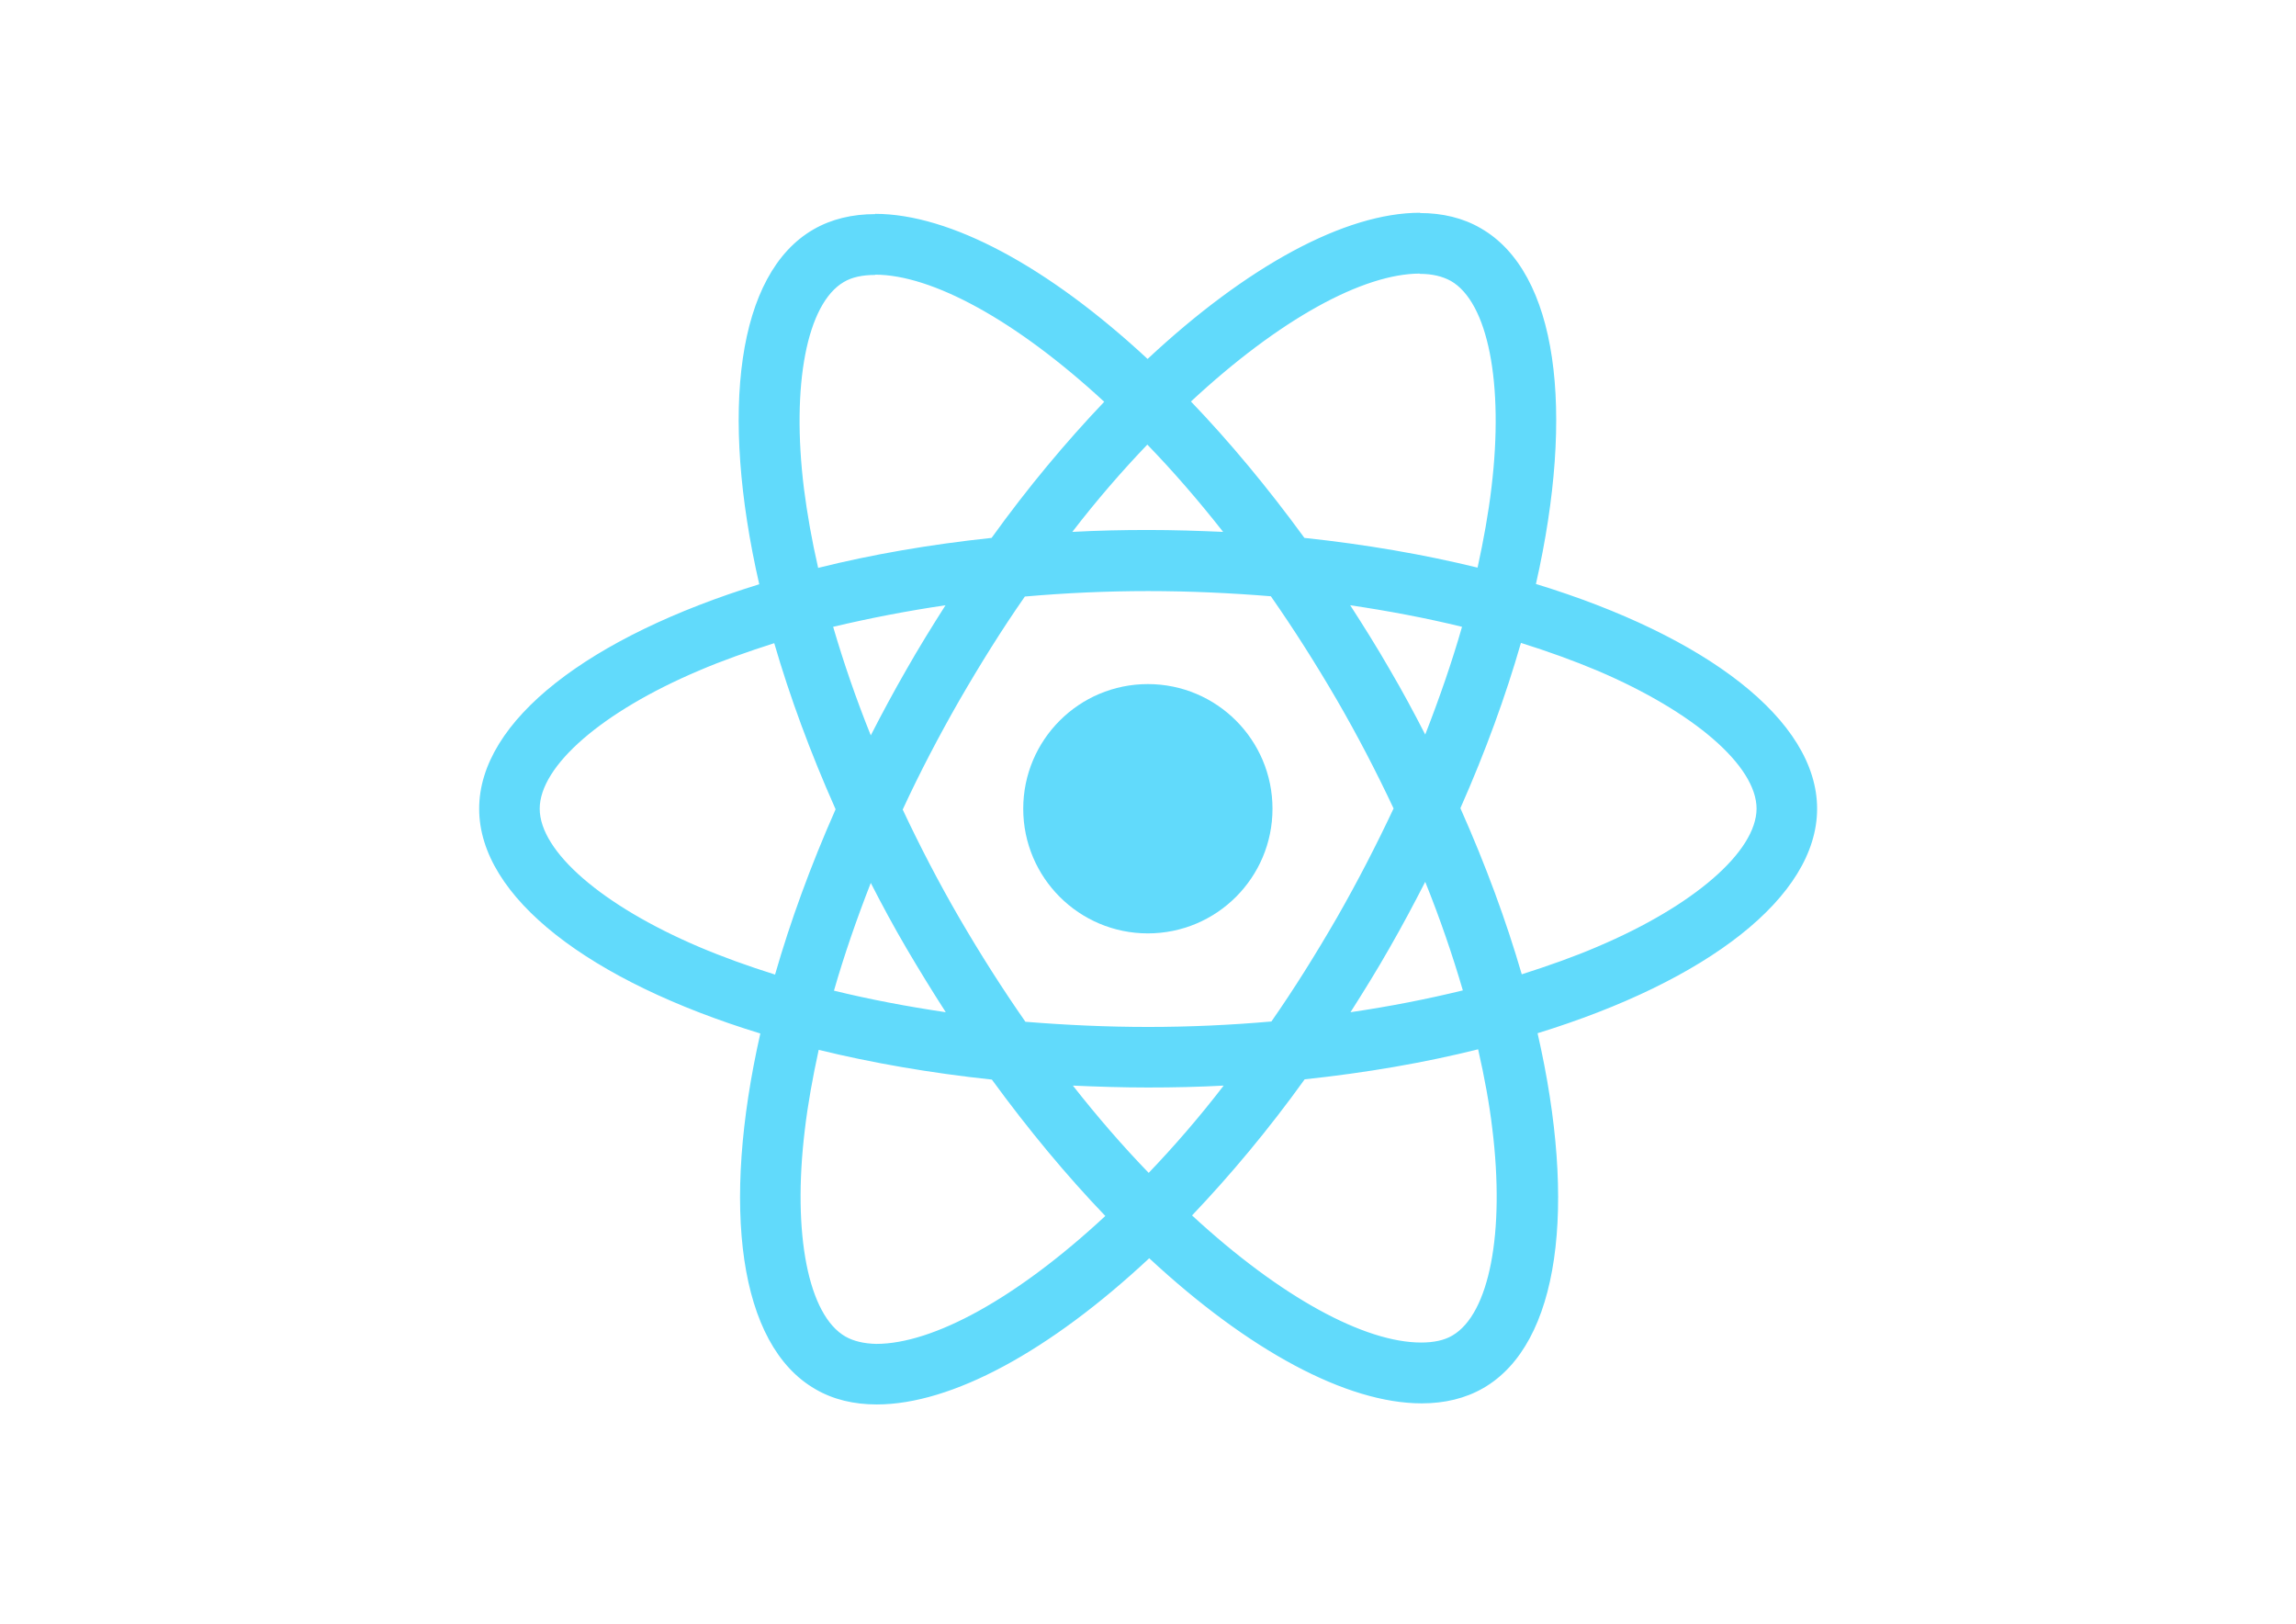
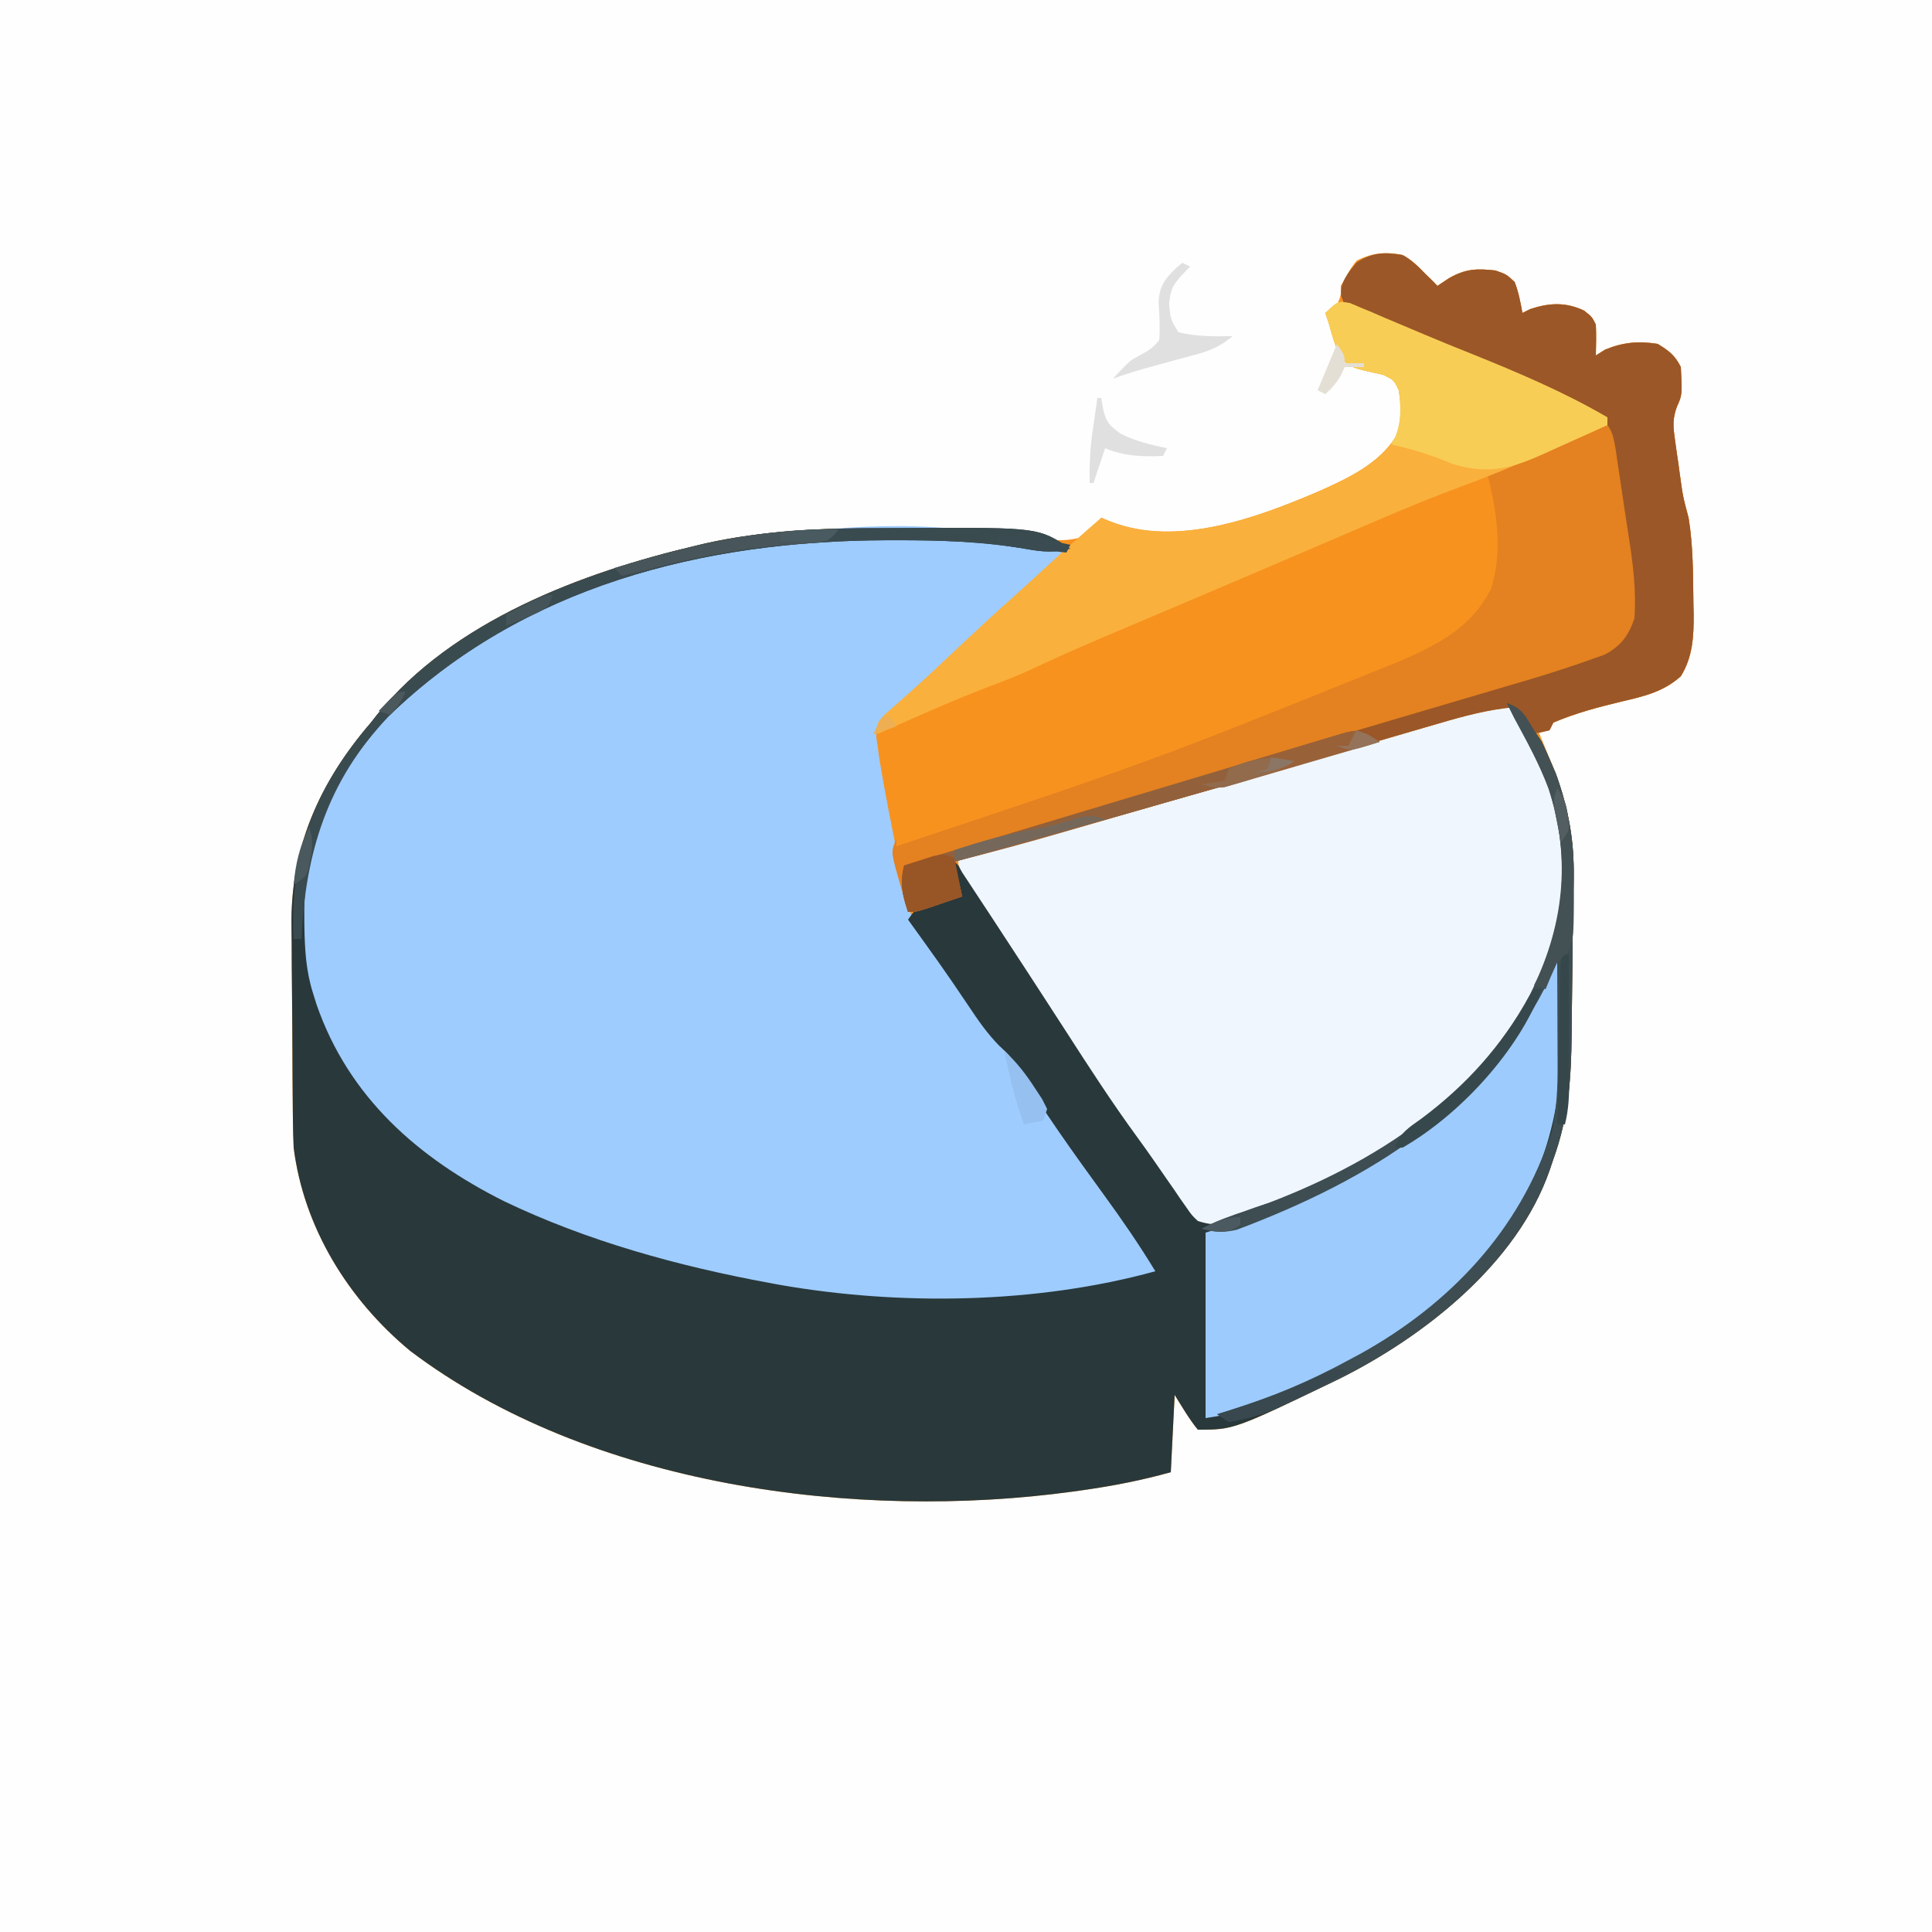
- <svg xmlns="http://www.w3.org/2000/svg" viewBox="0 0 841.9 595.3">
-   <g fill="#61DAFB">
-     <path d="M666.3 296.5c0-32.5-40.7-63.3-103.1-82.4 14.4-63.6 8-114.2-20.2-130.4-6.5-3.8-14.1-5.6-22.4-5.6v22.3c4.6 0 8.3.9 11.4 2.6 13.6 7.8 19.5 37.5 14.9 75.7-1.1 9.4-2.9 19.3-5.1 29.4-19.6-4.8-41-8.5-63.5-10.9-13.5-18.5-27.5-35.3-41.6-50 32.6-30.3 63.2-46.9 84-46.9V78c-27.5 0-63.5 19.6-99.9 53.6-36.4-33.8-72.4-53.2-99.9-53.2v22.3c20.7 0 51.4 16.5 84 46.6-14 14.7-28 31.4-41.3 49.9-22.6 2.4-44 6.1-63.6 11-2.3-10-4-19.7-5.2-29-4.7-38.2 1.1-67.9 14.6-75.8 3-1.8 6.9-2.6 11.5-2.6V78.5c-8.4 0-16 1.8-22.6 5.6-28.1 16.2-34.4 66.7-19.9 130.1-62.2 19.2-102.7 49.9-102.7 82.3 0 32.5 40.7 63.3 103.1 82.4-14.4 63.6-8 114.2 20.2 130.4 6.5 3.8 14.1 5.6 22.5 5.6 27.5 0 63.5-19.6 99.9-53.6 36.4 33.8 72.4 53.2 99.9 53.2 8.4 0 16-1.8 22.6-5.6 28.1-16.2 34.4-66.7 19.9-130.1 62-19.1 102.5-49.9 102.5-82.3zm-130.2-66.7c-3.7 12.9-8.3 26.2-13.5 39.5-4.1-8-8.4-16-13.1-24-4.6-8-9.5-15.8-14.4-23.4 14.2 2.1 27.9 4.7 41 7.9zm-45.8 106.5c-7.8 13.5-15.8 26.3-24.1 38.2-14.9 1.3-30 2-45.2 2-15.1 0-30.2-.7-45-1.9-8.3-11.9-16.4-24.6-24.2-38-7.6-13.1-14.5-26.4-20.8-39.8 6.2-13.4 13.2-26.8 20.7-39.9 7.8-13.5 15.8-26.3 24.1-38.2 14.9-1.3 30-2 45.2-2 15.1 0 30.2.7 45 1.9 8.3 11.9 16.4 24.6 24.2 38 7.6 13.1 14.5 26.4 20.8 39.8-6.3 13.4-13.2 26.8-20.7 39.9zm32.3-13c5.4 13.4 10 26.8 13.8 39.8-13.1 3.2-26.9 5.9-41.2 8 4.9-7.7 9.8-15.6 14.4-23.7 4.6-8 8.9-16.1 13-24.1zM421.2 430c-9.3-9.6-18.6-20.3-27.8-32 9 .4 18.2.7 27.5.7 9.4 0 18.7-.2 27.8-.7-9 11.7-18.3 22.4-27.5 32zm-74.4-58.9c-14.2-2.1-27.9-4.7-41-7.9 3.7-12.9 8.3-26.2 13.5-39.5 4.1 8 8.4 16 13.1 24 4.7 8 9.5 15.8 14.4 23.4zM420.7 163c9.3 9.6 18.6 20.3 27.8 32-9-.4-18.2-.7-27.5-.7-9.4 0-18.7.2-27.8.7 9-11.7 18.3-22.4 27.5-32zm-74 58.9c-4.9 7.7-9.8 15.6-14.4 23.7-4.6 8-8.9 16-13 24-5.4-13.4-10-26.8-13.8-39.8 13.1-3.1 26.9-5.8 41.2-7.9zm-90.5 125.2c-35.4-15.1-58.3-34.9-58.3-50.6 0-15.7 22.9-35.6 58.3-50.6 8.6-3.7 18-7 27.7-10.1 5.7 19.6 13.2 40 22.5 60.9-9.2 20.8-16.6 41.1-22.2 60.6-9.9-3.1-19.3-6.5-28-10.2zM310 490c-13.6-7.8-19.5-37.5-14.9-75.7 1.1-9.4 2.9-19.3 5.1-29.4 19.6 4.8 41 8.5 63.5 10.9 13.5 18.5 27.5 35.3 41.6 50-32.6 30.3-63.2 46.9-84 46.9-4.5-.1-8.3-1-11.3-2.7zm237.2-76.2c4.7 38.2-1.1 67.9-14.6 75.8-3 1.8-6.9 2.6-11.5 2.6-20.7 0-51.4-16.5-84-46.6 14-14.7 28-31.4 41.3-49.9 22.6-2.4 44-6.1 63.6-11 2.3 10.1 4.1 19.8 5.2 29.1zm38.5-66.7c-8.6 3.7-18 7-27.7 10.1-5.7-19.6-13.2-40-22.5-60.9 9.2-20.8 16.6-41.1 22.2-60.6 9.9 3.1 19.3 6.5 28.1 10.2 35.4 15.1 58.3 34.9 58.3 50.6-.1 15.7-23 35.6-58.4 50.6zM320.8 78.4z" />
-     <circle cx="420.9" cy="296.5" r="45.7" />
-     <path d="M520.5 78.1z" />
-   </g>
+ <svg xmlns="http://www.w3.org/2000/svg" version="1.1" width="500" height="500">
+   <path d="M0 0 C165 0 330 0 500 0 C500 165 500 330 500 500 C335 500 170 500 0 500 C0 335 0 170 0 0 Z " fill="#FEFEFE" transform="translate(0,0)" />
+   <path d="M0 0 C2.492 1.41 3.956 2.907 6 5 C6.619 5.598 7.237 6.196 7.875 6.812 C8.246 7.204 8.617 7.596 9 8 C10.485 7.01 10.485 7.01 12 6 C16.255 3.58 19.146 3.452 24 4 C26.875 5 26.875 5 29 7 C30.009 9.678 30.488 12.16 31 15 C31.66 14.67 32.32 14.34 33 14 C37.944 12.352 42.175 12.146 46.938 14.375 C49 16 49 16 50 18 C50.134 20.672 50.043 23.323 50 26 C50.784 25.505 51.568 25.01 52.375 24.5 C57.037 22.571 61.016 22.228 66 23 C68.934 24.796 70.472 25.944 72 29 C72.355 36.217 72.355 36.217 70.959 39.297 C69.864 42.385 69.97 44.191 70.426 47.414 C70.563 48.422 70.7 49.43 70.842 50.469 C71.075 52.031 71.075 52.031 71.312 53.625 C71.456 54.674 71.6 55.724 71.748 56.805 C72.528 62.48 72.528 62.48 74 68 C75.201 75.308 75.161 82.799 75.25 90.188 C75.282 91.595 75.282 91.595 75.315 93.031 C75.343 98.765 75.075 104.01 72 109 C67.482 113.063 62.395 114.215 56.625 115.562 C50.57 117.019 44.742 118.557 39 121 C38.67 121.66 38.34 122.32 38 123 C37.01 123 36.02 123 35 123 C35.597 124.415 35.597 124.415 36.207 125.859 C36.743 127.156 37.278 128.453 37.812 129.75 C38.074 130.365 38.335 130.98 38.604 131.613 C42.546 141.251 44.482 150.598 44.25 161 C44.229 162.596 44.229 162.596 44.208 164.224 C44.172 166.689 44.128 169.154 44.078 171.619 C43.997 175.776 43.963 179.933 43.931 184.09 C43.897 187.999 43.845 191.906 43.788 195.814 C43.763 197.75 43.744 199.686 43.73 201.622 C43.64 213.115 42.947 223.098 39 234 C38.69 234.92 38.379 235.84 38.059 236.788 C29.681 260.985 5.611 279.867 -16.532 290.907 C-43.68 304 -43.68 304 -53 304 C-55.301 301.178 -57.066 298.095 -59 295 C-59.33 301.6 -59.66 308.2 -60 315 C-67.493 317.098 -74.866 318.532 -82.562 319.625 C-83.855 319.809 -83.855 319.809 -85.173 319.997 C-141.393 327.713 -210.428 318.702 -256.841 283.608 C-272.819 270.386 -284.387 251.755 -287 231 C-287.106 228.613 -287.168 226.223 -287.193 223.834 C-287.201 223.155 -287.209 222.476 -287.218 221.776 C-287.242 219.548 -287.259 217.321 -287.273 215.094 C-287.279 214.325 -287.284 213.555 -287.29 212.763 C-287.316 208.687 -287.336 204.61 -287.35 200.534 C-287.363 197.192 -287.391 193.851 -287.432 190.509 C-287.482 186.442 -287.506 182.375 -287.513 178.308 C-287.52 176.774 -287.535 175.24 -287.559 173.706 C-287.863 153.314 -280.305 136.443 -267 121 C-266.482 120.337 -265.964 119.675 -265.43 118.992 C-245.913 94.768 -212.328 82.138 -183 75.25 C-182.172 75.051 -181.343 74.853 -180.49 74.648 C-165.317 71.261 -150.002 70.649 -134.515 70.684 C-131.634 70.687 -128.755 70.664 -125.875 70.639 C-115.554 70.606 -105.653 71.169 -95.487 73.037 C-91.053 73.831 -87.43 74.266 -83 73 C-80.144 70.563 -80.144 70.563 -78 68 C-76.855 68.464 -76.855 68.464 -75.688 68.938 C-58.441 75.756 -37.595 67.96 -21.531 61.078 C-14.163 57.778 -6.144 54.062 -1.742 46.961 C-0.24 42.991 -0.254 39.141 -1 35 C-2.224 32.358 -2.224 32.358 -5 31 C-6.665 30.616 -8.331 30.242 -10 29.875 C-13.309 29.007 -14.61 28.597 -16.504 25.695 C-17.504 23.148 -18.308 20.646 -19 18 C-19.33 17.01 -19.66 16.02 -20 15 C-18.515 14.01 -18.515 14.01 -17 13 C-16.172 10.948 -16.172 10.948 -15.625 8.625 C-14.654 5.547 -13.976 3.972 -11.875 1.438 C-7.838 -0.581 -4.424 -0.921 0 0 Z " fill="#F7921F" transform="translate(363,66)" />
+   <path d="M0 0 C-3.605 4.416 -7.279 8.243 -11.613 11.934 C-14.551 14.477 -17.401 17.108 -20.25 19.75 C-21.375 20.792 -22.5 21.833 -23.625 22.875 C-24.186 23.394 -24.746 23.914 -25.324 24.449 C-27.457 26.423 -29.593 28.392 -31.735 30.356 C-32.738 31.279 -33.737 32.205 -34.732 33.136 C-37.008 35.25 -39.294 37.219 -41.785 39.078 C-44.237 40.943 -46.127 42.557 -48 45 C-48.318 47.39 -48.318 47.39 -47.879 49.945 C-47.691 51.402 -47.691 51.402 -47.5 52.888 C-46.09 61.67 -44.33 70.373 -42.56 79.089 C-42.123 81.362 -41.774 83.652 -41.461 85.945 C-39.952 95.943 -33.678 102.953 -27.679 110.754 C-24.694 114.747 -22.011 118.938 -19.336 123.142 C-17.558 125.882 -15.783 128.217 -13.469 130.531 C-10.775 133.225 -8.986 135.94 -7 139.188 C-3.477 144.827 0.268 150.254 4.188 155.625 C11.263 165.321 18.144 175.148 25 185 C24 187 24 187 22.32 187.562 C21.234 187.779 21.234 187.779 20.125 188 C19.303 188.165 18.48 188.33 17.633 188.5 C16.764 188.665 15.895 188.83 15 189 C14.193 189.165 13.386 189.33 12.555 189.5 C-2.289 192.405 -16.969 193.383 -32.062 193.312 C-33.341 193.309 -33.341 193.309 -34.646 193.305 C-81.417 193.095 -140.265 181.982 -175 148 C-191.065 131.142 -197.539 111.969 -197.203 88.941 C-196.588 69.017 -184.362 50.38 -170.23 36.953 C-160.582 28.504 -150.386 21.872 -139 16 C-138.379 15.679 -137.757 15.358 -137.117 15.027 C-100.846 -3.417 -39.433 -14.944 0 0 Z " fill="#9ECCFE" transform="translate(275,143)" />
+   <path d="M0 0 C2.88 0.003 5.76 -0.02 8.64 -0.046 C40.311 -0.153 40.311 -0.153 48.515 5.316 C44.493 6.369 41.464 6.172 37.39 5.441 C25.997 3.423 14.677 3.11 3.14 3.128 C2.388 3.129 1.636 3.13 0.862 3.131 C-46.459 3.258 -93.263 14.986 -128.024 48.784 C-141.414 62.956 -149.955 80.67 -149.735 100.253 C-149.728 101.136 -149.72 102.018 -149.713 102.927 C-149.613 108.929 -149.317 114.562 -147.485 120.316 C-147.025 121.795 -147.025 121.795 -146.556 123.304 C-138.225 147.29 -120.294 163.027 -98.095 174.156 C-76.502 184.527 -52.969 190.975 -29.485 195.316 C-28.585 195.482 -27.685 195.649 -26.757 195.821 C4.465 201.288 39.9 200.747 70.515 192.316 C66.398 185.52 61.939 179.047 57.265 172.628 C49.197 161.545 41.218 150.402 34.147 138.648 C32.534 136.194 32.534 136.194 30.144 133.98 C27.061 130.856 24.751 127.519 22.327 123.878 C21.37 122.462 20.412 121.047 19.452 119.632 C18.969 118.918 18.485 118.204 17.987 117.469 C15.649 114.05 13.242 110.681 10.827 107.316 C10.393 106.711 9.959 106.105 9.512 105.482 C8.514 104.092 7.515 102.704 6.515 101.316 C8.888 97.756 10.177 97.465 14.14 96.128 C15.143 95.784 16.145 95.44 17.179 95.085 C17.95 94.831 18.72 94.577 19.515 94.316 C18.525 89.861 18.525 89.861 17.515 85.316 C21.627 89.127 24.549 93.137 27.515 97.878 C28.483 99.401 29.452 100.923 30.421 102.445 C31.177 103.638 31.177 103.638 31.948 104.855 C34.606 109.029 37.312 113.171 40.015 117.316 C43.138 122.108 46.258 126.902 49.327 131.73 C55.001 140.636 60.979 149.251 67.21 157.777 C70.634 162.462 73.987 167.196 77.327 171.941 C77.849 172.682 78.371 173.423 78.909 174.187 C80.112 175.896 81.313 177.606 82.515 179.316 C88.185 178.721 93.124 177.253 98.452 175.253 C99.28 174.944 100.109 174.634 100.962 174.315 C130.265 163.107 157.067 144.05 170.258 114.831 C177.203 98.671 177.637 81.792 171.515 65.316 C169.154 59.822 166.363 54.568 163.515 49.316 C162.841 47.986 162.17 46.654 161.515 45.316 C165.546 46.659 166.316 48.769 168.515 52.316 C169.175 53.306 169.835 54.296 170.515 55.316 C171.366 57.11 172.173 58.926 172.952 60.753 C173.363 61.701 173.775 62.648 174.198 63.624 C177.383 72.555 178.976 80.845 178.765 90.316 C178.744 91.911 178.744 91.911 178.723 93.539 C178.687 96.005 178.643 98.47 178.593 100.935 C178.512 105.092 178.478 109.249 178.446 113.406 C178.412 117.314 178.359 121.222 178.303 125.13 C178.278 127.065 178.258 129.001 178.245 130.937 C178.155 142.43 177.462 152.413 173.515 163.316 C173.204 164.236 172.894 165.155 172.574 166.103 C164.195 190.301 140.126 209.183 117.982 220.223 C90.835 233.316 90.835 233.316 81.515 233.316 C79.213 230.493 77.449 227.411 75.515 224.316 C75.185 230.916 74.855 237.516 74.515 244.316 C67.021 246.414 59.649 247.847 51.952 248.941 C50.66 249.125 50.66 249.125 49.342 249.313 C-6.879 257.029 -75.914 248.018 -122.326 212.924 C-138.304 199.701 -149.872 181.071 -152.485 160.316 C-152.591 157.928 -152.653 155.539 -152.678 153.15 C-152.686 152.47 -152.695 151.791 -152.703 151.092 C-152.728 148.864 -152.744 146.637 -152.759 144.409 C-152.764 143.64 -152.769 142.871 -152.775 142.079 C-152.802 138.002 -152.821 133.926 -152.835 129.85 C-152.849 126.508 -152.877 123.166 -152.917 119.824 C-152.967 115.757 -152.992 111.691 -152.999 107.623 C-153.005 106.089 -153.02 104.556 -153.045 103.022 C-153.348 82.629 -145.791 65.758 -132.485 50.316 C-131.967 49.653 -131.449 48.991 -130.915 48.308 C-111.398 24.084 -77.813 11.453 -48.485 4.566 C-47.657 4.367 -46.829 4.168 -45.975 3.964 C-30.803 0.576 -15.487 -0.035 0 0 Z " fill="#29383A" transform="translate(228.4854,136.6843)" />
+   <path d="M0 0 C2.453 3.048 4.175 6.547 6 10 C6.459 10.864 6.918 11.727 7.391 12.617 C15.035 28.136 16.404 45.627 11.453 62.137 C7.207 74.059 0.588 84.739 -8 94 C-8.746 94.826 -9.493 95.653 -10.262 96.504 C-26.144 113.279 -46.277 123.651 -67.813 131.226 C-69.656 131.878 -71.483 132.577 -73.305 133.285 C-76.406 134.108 -77.949 133.928 -81 133 C-82.602 131.456 -82.602 131.456 -83.98 129.457 C-84.499 128.72 -85.018 127.984 -85.553 127.225 C-86.362 126.031 -86.362 126.031 -87.188 124.812 C-87.759 123.993 -88.331 123.174 -88.92 122.33 C-90.081 120.665 -91.237 118.997 -92.388 117.326 C-93.772 115.329 -95.179 113.355 -96.613 111.395 C-103.217 102.366 -109.275 93.001 -115.327 83.597 C-117.503 80.219 -119.693 76.85 -121.885 73.482 C-122.956 71.836 -124.026 70.189 -125.096 68.541 C-127.952 64.14 -130.821 59.748 -133.707 55.367 C-134.31 54.448 -134.914 53.529 -135.535 52.582 C-136.699 50.809 -137.867 49.038 -139.039 47.27 C-139.559 46.477 -140.078 45.684 -140.613 44.867 C-141.075 44.167 -141.537 43.467 -142.013 42.746 C-143 41 -143 41 -143 39 C-142.021 38.72 -141.042 38.441 -140.033 38.152 C-139.371 37.963 -138.709 37.774 -138.026 37.579 C-136.49 37.14 -134.955 36.701 -133.419 36.263 C-128.91 34.974 -124.4 33.686 -119.891 32.397 C-110.075 29.592 -100.258 26.788 -90.44 23.986 C-58.518 14.888 -58.518 14.888 -26.625 5.688 C-25.446 5.345 -24.267 5.003 -23.052 4.65 C-21.437 4.179 -21.437 4.179 -19.789 3.699 C-18.807 3.415 -17.825 3.13 -16.813 2.837 C-14.918 2.273 -13.029 1.684 -11.147 1.073 C-10.261 0.787 -9.374 0.501 -8.461 0.207 C-7.309 -0.178 -7.309 -0.178 -6.134 -0.571 C-3.7 -1.06 -2.309 -0.882 0 0 Z " fill="#EFF6FD" transform="translate(391,183)" />
+   <path d="M0 0 C2.501 1.398 3.954 2.905 6 5 C6.619 5.598 7.237 6.196 7.875 6.812 C8.246 7.204 8.617 7.596 9 8 C9.99 7.34 10.98 6.68 12 6 C16.255 3.58 19.146 3.452 24 4 C26.875 5 26.875 5 29 7 C30.009 9.678 30.488 12.16 31 15 C31.66 14.67 32.32 14.34 33 14 C37.944 12.352 42.175 12.146 46.938 14.375 C49 16 49 16 50 18 C50.134 20.672 50.043 23.323 50 26 C50.784 25.505 51.568 25.01 52.375 24.5 C57.037 22.571 61.016 22.228 66 23 C68.934 24.796 70.472 25.944 72 29 C72.355 36.217 72.355 36.217 70.959 39.297 C69.864 42.385 69.97 44.191 70.426 47.414 C70.563 48.422 70.7 49.43 70.842 50.469 C71.075 52.031 71.075 52.031 71.312 53.625 C71.456 54.674 71.6 55.724 71.748 56.805 C72.528 62.48 72.528 62.48 74 68 C75.201 75.308 75.161 82.799 75.25 90.188 C75.271 91.126 75.293 92.064 75.315 93.031 C75.343 98.765 75.075 104.01 72 109 C67.482 113.063 62.395 114.215 56.625 115.562 C50.57 117.019 44.742 118.557 39 121 C38.67 121.66 38.34 122.32 38 123 C35.438 123.625 35.438 123.625 33 124 C31.02 120.535 31.02 120.535 29 117 C22.151 117.622 15.867 119.312 9.281 121.254 C8.134 121.587 6.988 121.919 5.806 122.262 C2.685 123.168 -0.434 124.08 -3.552 124.993 C-6.833 125.952 -10.116 126.904 -13.399 127.857 C-14.744 128.247 -16.088 128.637 -17.432 129.027 C-18.439 129.319 -18.439 129.319 -19.466 129.617 C-21.524 130.215 -23.583 130.813 -25.641 131.412 C-38.664 135.199 -51.7 138.942 -64.741 142.667 C-68.209 143.658 -71.677 144.651 -75.145 145.645 C-88.736 149.533 -102.352 153.316 -116 157 C-115.34 159.97 -114.68 162.94 -114 166 C-115.957 166.67 -117.916 167.336 -119.875 168 C-120.966 168.371 -122.056 168.743 -123.18 169.125 C-126 170 -126 170 -128 170 C-128.7 167.586 -129.385 165.17 -130.062 162.75 C-130.262 162.068 -130.461 161.386 -130.666 160.684 C-132.4 154.417 -132.4 154.417 -131 151 C-131 151.66 -131 152.32 -131 153 C-65.113 131.082 -65.113 131.082 -0.75 105.125 C0.031 104.78 0.812 104.434 1.616 104.078 C10.766 99.909 17.972 95.742 22.812 86.562 C25.94 77.304 24.444 66.273 22 57 C28.766 53.502 35.599 50.211 42.562 47.125 C43.253 46.815 43.943 46.505 44.654 46.185 C47.604 44.893 49.744 44 53 44 C53 43.34 53 42.68 53 42 C51.995 41.606 51.995 41.606 50.969 41.203 C47.453 39.778 43.975 38.271 40.5 36.75 C39.868 36.475 39.237 36.201 38.586 35.918 C35.437 34.541 32.303 33.143 29.194 31.676 C22.975 28.744 16.725 26.044 10.328 23.527 C9.587 23.233 8.845 22.939 8.081 22.636 C5.021 21.423 1.96 20.211 -1.112 19.029 C-3.39 18.151 -5.656 17.248 -7.922 16.34 C-8.969 15.947 -8.969 15.947 -10.036 15.547 C-11.972 14.758 -11.972 14.758 -15 13 C-16.052 10.49 -16.052 10.49 -16 8 C-12.065 0.833 -7.944 -1.358 0 0 Z " fill="#E48120" transform="translate(363,66)" />
+   <path d="M0 0 C0.33 0 0.66 0 1 0 C1.05 5.229 1.086 10.457 1.11 15.686 C1.12 17.461 1.133 19.236 1.151 21.01 C1.406 47.664 -6.522 67.078 -25.125 86.5 C-42.353 103.303 -67.075 117.582 -91 121 C-91 105.16 -91 89.32 -91 73 C-86.71 71.68 -82.42 70.36 -78 69 C-45.935 57.838 -18.784 38.261 -2.864 7.818 C-1.66 5.285 -0.795 2.685 0 0 Z " fill="#9DCBFD" transform="translate(403,246)" />
+   <path d="M0 0 C0.886 0.377 1.773 0.755 2.686 1.144 C4.19 1.766 4.19 1.766 5.724 2.4 C6.797 2.867 7.87 3.334 8.975 3.815 C10.085 4.281 11.196 4.746 12.34 5.225 C14.641 6.189 16.94 7.161 19.235 8.14 C23.29 9.858 27.373 11.5 31.46 13.14 C43.496 17.984 55.375 23.023 66.6 29.565 C66.6 30.225 66.6 30.885 66.6 31.565 C62.623 33.312 58.643 35.054 54.662 36.79 C53.315 37.378 51.97 37.968 50.625 38.559 C43.543 41.669 36.461 44.661 29.194 47.319 C17.646 51.552 6.399 56.53 -4.9 61.378 C-7.294 62.402 -9.689 63.426 -12.083 64.45 C-15.706 65.999 -19.328 67.548 -22.95 69.098 C-30.418 72.294 -37.892 75.476 -45.373 78.644 C-46.744 79.225 -46.744 79.225 -48.143 79.817 C-51.564 81.266 -54.985 82.715 -58.408 84.161 C-66.873 87.736 -75.286 91.368 -83.595 95.295 C-86.452 96.589 -89.336 97.722 -92.275 98.815 C-102.488 102.641 -112.421 107.173 -122.4 111.565 C-122.4 108.565 -122.4 108.565 -120.337 106.394 C-118.883 105.117 -118.883 105.117 -117.4 103.815 C-116.297 102.835 -115.196 101.853 -114.095 100.87 C-113.202 100.077 -113.202 100.077 -112.292 99.268 C-108.9 96.215 -105.593 93.072 -102.275 89.94 C-97.179 85.148 -92.05 80.403 -86.83 75.745 C-83.956 73.167 -81.115 70.555 -78.275 67.94 C-73.711 63.743 -69.097 59.613 -64.4 55.565 C-63.637 55.875 -62.874 56.184 -62.087 56.503 C-44.841 63.321 -23.995 55.525 -7.931 48.644 C-0.563 45.344 7.456 41.628 11.858 34.526 C13.36 30.556 13.346 26.706 12.6 22.565 C11.376 19.923 11.376 19.923 8.6 18.565 C6.936 18.181 5.269 17.807 3.6 17.44 C0.291 16.573 -1.01 16.162 -2.904 13.261 C-3.904 10.714 -4.708 8.211 -5.4 5.565 C-5.895 4.08 -5.895 4.08 -6.4 2.565 C-3.108 -0.563 -3.108 -0.563 0 0 Z " fill="#FAB03C" transform="translate(349.3999,78.43457)" />
+   <path d="M0 0 C2.501 1.398 3.954 2.905 6 5 C6.619 5.598 7.237 6.196 7.875 6.812 C8.246 7.204 8.617 7.596 9 8 C9.99 7.34 10.98 6.68 12 6 C16.255 3.58 19.146 3.452 24 4 C26.875 5 26.875 5 29 7 C30.009 9.678 30.488 12.16 31 15 C31.66 14.67 32.32 14.34 33 14 C37.944 12.352 42.175 12.146 46.938 14.375 C49 16 49 16 50 18 C50.134 20.672 50.043 23.323 50 26 C50.784 25.505 51.568 25.01 52.375 24.5 C57.037 22.571 61.016 22.228 66 23 C68.934 24.796 70.472 25.944 72 29 C72.355 36.217 72.355 36.217 70.959 39.297 C69.864 42.385 69.97 44.191 70.426 47.414 C70.563 48.422 70.7 49.43 70.842 50.469 C71.075 52.031 71.075 52.031 71.312 53.625 C71.456 54.674 71.6 55.724 71.748 56.805 C72.528 62.48 72.528 62.48 74 68 C75.201 75.308 75.161 82.799 75.25 90.188 C75.271 91.126 75.293 92.064 75.315 93.031 C75.343 98.765 75.075 104.01 72 109 C67.482 113.063 62.395 114.215 56.625 115.562 C50.57 117.019 44.742 118.557 39 121 C38.67 121.66 38.34 122.32 38 123 C35.438 123.625 35.438 123.625 33 124 C31.02 120.535 31.02 120.535 29 117 C22.151 117.622 15.867 119.312 9.281 121.254 C8.134 121.587 6.988 121.919 5.806 122.262 C2.685 123.168 -0.434 124.08 -3.552 124.993 C-6.833 125.952 -10.116 126.904 -13.399 127.857 C-14.744 128.247 -16.088 128.637 -17.432 129.027 C-18.439 129.319 -18.439 129.319 -19.466 129.617 C-21.524 130.215 -23.583 130.813 -25.641 131.412 C-38.664 135.199 -51.7 138.942 -64.741 142.667 C-68.209 143.658 -71.677 144.651 -75.145 145.645 C-88.736 149.533 -102.352 153.316 -116 157 C-115.34 159.97 -114.68 162.94 -114 166 C-115.957 166.67 -117.916 167.336 -119.875 168 C-120.966 168.371 -122.056 168.743 -123.18 169.125 C-126 170 -126 170 -128 170 C-129.506 165.483 -130.139 162.612 -129 158 C-91.553 146.598 -54.025 135.477 -16.477 124.41 C-9.415 122.328 -2.353 120.243 4.708 118.155 C8.655 116.988 12.602 115.822 16.551 114.661 C20.021 113.641 23.489 112.616 26.956 111.587 C28.756 111.055 30.557 110.527 32.359 110 C37.979 108.326 43.549 106.533 49.072 104.561 C50.634 104.006 50.634 104.006 52.228 103.44 C56.459 101.242 58.506 98.483 60 94 C60.456 87.245 59.722 80.665 58.688 74 C58.552 73.103 58.417 72.206 58.277 71.282 C57.996 69.434 57.712 67.586 57.423 65.739 C57.012 63.076 56.623 60.41 56.238 57.742 C55.993 56.12 55.747 54.497 55.5 52.875 C55.341 51.748 55.341 51.748 55.178 50.598 C54.553 46.66 54.112 44.497 51 42 C48.688 40.698 46.396 39.489 44.016 38.324 C43.314 37.977 42.612 37.631 41.888 37.273 C33.326 33.103 24.545 29.459 15.75 25.812 C14.094 25.121 12.437 24.429 10.781 23.736 C9.972 23.399 9.164 23.061 8.33 22.713 C6.743 22.05 5.157 21.385 3.571 20.719 C0.131 19.278 -3.308 17.868 -6.807 16.576 C-8.441 15.956 -8.441 15.956 -10.109 15.324 C-11.042 14.989 -11.975 14.653 -12.937 14.307 C-15 13 -15 13 -15.915 10.554 C-16.042 6.744 -14.328 4.91 -12 2 C-7.976 -0.683 -4.731 -0.809 0 0 Z " fill="#9B5727" transform="translate(363,66)" />
+   <path d="M0 0 C1.33 0.566 1.33 0.566 2.686 1.144 C4.19 1.766 4.19 1.766 5.724 2.4 C6.797 2.867 7.87 3.334 8.975 3.815 C10.641 4.513 10.641 4.513 12.34 5.225 C14.641 6.189 16.94 7.161 19.235 8.14 C23.29 9.858 27.373 11.5 31.46 13.14 C43.496 17.984 55.375 23.023 66.6 29.565 C66.6 30.225 66.6 30.885 66.6 31.565 C62.789 33.32 58.966 35.046 55.132 36.747 C53.832 37.329 52.535 37.917 51.242 38.514 C42.238 42.66 36.185 44.544 26.596 41.663 C25.752 41.321 24.908 40.98 24.038 40.628 C19.589 38.905 15.25 37.618 10.6 36.565 C10.922 36.009 11.245 35.452 11.577 34.878 C13.347 30.878 13.144 26.851 12.6 22.565 C11.376 19.923 11.376 19.923 8.6 18.565 C6.936 18.181 5.269 17.807 3.6 17.44 C0.291 16.573 -1.01 16.162 -2.904 13.261 C-3.904 10.714 -4.708 8.211 -5.4 5.565 C-5.73 4.575 -6.06 3.585 -6.4 2.565 C-3.108 -0.563 -3.108 -0.563 0 0 Z " fill="#F8CD55" transform="translate(349.3999,78.43457)" />
+   <path d="M0 0 C4.031 1.344 4.801 3.454 7 7 C7.99 8.485 7.99 8.485 9 10 C9.851 11.795 10.659 13.61 11.438 15.438 C11.849 16.385 12.26 17.332 12.684 18.309 C15.869 27.24 17.461 35.529 17.25 45 C17.229 46.596 17.229 46.596 17.208 48.224 C17.172 50.689 17.128 53.154 17.078 55.619 C16.997 59.776 16.963 63.933 16.931 68.09 C16.897 71.999 16.845 75.906 16.788 79.814 C16.763 81.75 16.744 83.686 16.73 85.622 C16.64 97.115 15.947 107.098 12 118 C11.69 118.92 11.379 119.84 11.059 120.788 C2.645 145.089 -21.536 163.976 -43.786 175.009 C-63.092 184.282 -63.092 184.282 -72 186 C-72.99 185.34 -73.98 184.68 -75 184 C-73.886 183.66 -72.772 183.319 -71.625 182.969 C-60.836 179.579 -50.924 175.407 -41 170 C-39.942 169.434 -38.883 168.868 -37.793 168.285 C-14.836 155.498 3.284 136.46 11.492 111.16 C12.864 105.323 13.14 99.618 13.098 93.66 C13.096 92.893 13.095 92.126 13.093 91.336 C13.088 88.911 13.075 86.487 13.062 84.062 C13.057 82.408 13.053 80.754 13.049 79.1 C13.038 75.066 13.021 71.033 13 67 C12.489 68.095 11.978 69.189 11.451 70.317 C-4.696 104.675 -35.525 123.302 -69.879 136.25 C-73.309 137.074 -75.597 136.819 -79 136 C-76.314 134.594 -73.68 133.489 -70.797 132.555 C-39.962 122.322 -9.568 105.015 6.016 75.254 C14.647 57.966 16.788 40.498 10.763 22.053 C8.427 15.767 5.19 9.883 2 4 C1.327 2.67 0.656 1.339 0 0 Z " fill="#3D4D52" transform="translate(390,182)" />
+   <path d="M0 0 C2.88 0.003 5.76 -0.02 8.64 -0.046 C40.311 -0.153 40.311 -0.153 48.515 5.316 C44.493 6.369 41.464 6.172 37.39 5.441 C25.997 3.423 14.677 3.11 3.14 3.128 C2.388 3.129 1.636 3.13 0.862 3.131 C-46.459 3.258 -93.263 14.986 -128.024 48.784 C-143.826 65.51 -149.448 84.073 -150.485 106.316 C-151.145 106.316 -151.805 106.316 -152.485 106.316 C-153.616 84.372 -146.95 67.103 -132.485 50.316 C-131.967 49.653 -131.449 48.991 -130.915 48.308 C-111.398 24.084 -77.813 11.453 -48.485 4.566 C-47.657 4.367 -46.829 4.168 -45.975 3.964 C-30.803 0.576 -15.487 -0.035 0 0 Z " fill="#3A4B50" transform="translate(228.4854,136.6843)" />
+   <path d="M0 0 C0.99 0.66 1.98 1.32 3 2 C2.317 2.193 1.634 2.386 0.931 2.585 C-7.035 4.836 -15 7.09 -22.965 9.344 C-24.36 9.739 -25.755 10.133 -27.15 10.528 C-44.323 15.388 -61.487 20.275 -78.616 25.291 C-88.032 28.037 -97.492 30.59 -107 33 C-106.34 35.97 -105.68 38.94 -105 42 C-106.957 42.67 -108.916 43.336 -110.875 44 C-111.966 44.371 -113.056 44.742 -114.18 45.125 C-117 46 -117 46 -119 46 C-120.506 41.483 -121.139 38.612 -120 34 C-104.408 29.272 -88.809 24.564 -73.207 19.869 C-68.961 18.591 -64.717 17.311 -60.473 16.03 C-53.102 13.805 -45.729 11.587 -38.353 9.379 C-34.754 8.302 -31.156 7.221 -27.56 6.133 C-24.155 5.104 -20.747 4.082 -17.338 3.067 C-15.471 2.509 -13.608 1.942 -11.744 1.375 C-10.632 1.045 -9.52 0.716 -8.375 0.377 C-7.404 0.085 -6.434 -0.206 -5.434 -0.507 C-3 -1 -3 -1 0 0 Z " fill="#92613B" transform="translate(354,190)" />
+   <path d="M0 0 C4.031 1.344 4.801 3.454 7 7 C7.99 8.485 7.99 8.485 9 10 C9.851 11.795 10.659 13.61 11.438 15.438 C12.054 16.859 12.054 16.859 12.684 18.309 C16.168 28.079 17.463 37.016 17.312 47.375 C17.317 49.078 17.317 49.078 17.322 50.816 C17.254 61.364 17.254 61.364 15 66 C14.01 66.495 14.01 66.495 13 67 C11.946 69.31 10.943 71.643 10 74 C9.01 73.67 8.02 73.34 7 73 C7.254 72.49 7.508 71.979 7.77 71.453 C15.32 55.505 16.218 38.753 10.763 22.053 C8.427 15.767 5.19 9.883 2 4 C1.327 2.67 0.656 1.339 0 0 Z " fill="#445154" transform="translate(390,182)" />
+   <path d="M0 0 C0.66 3.3 1.32 6.6 2 10 C0.043 10.67 -1.916 11.336 -3.875 12 C-4.966 12.371 -6.056 12.742 -7.18 13.125 C-10 14 -10 14 -12 14 C-13.506 9.483 -14.139 6.612 -13 2 C-11.399 1.468 -9.794 0.95 -8.188 0.438 C-7.294 0.147 -6.401 -0.143 -5.48 -0.441 C-3 -1 -3 -1 0 0 Z " fill="#985526" transform="translate(247,222)" />
+   <path d="M0 0 C0.66 0.33 1.32 0.66 2 1 C1.175 1.846 0.35 2.691 -0.5 3.562 C-2.705 6.205 -3 7.004 -3.438 10.625 C-3.055 14.699 -3.055 14.699 -1 18 C3.661 19.097 8.228 19.097 13 19 C10.159 21.344 7.773 22.572 4.227 23.535 C3.319 23.787 2.412 24.039 1.477 24.299 C0.536 24.551 -0.405 24.803 -1.375 25.062 C-3.237 25.573 -5.099 26.085 -6.961 26.598 C-7.832 26.836 -8.703 27.075 -9.601 27.321 C-12.433 28.123 -15.221 29.029 -18 30 C-13.563 25.294 -13.563 25.294 -11.109 24.012 C-8.896 22.847 -7.531 21.997 -6 20 C-5.737 16.678 -5.945 13.508 -6.152 10.184 C-5.944 5.828 -4.378 4.005 -1.312 1.074 C-0.663 0.542 -0.663 0.542 0 0 Z " fill="#E0E0E0" transform="translate(306,68)" />
+   <path d="M0 0 C0.99 0.66 1.98 1.32 3 2 C-2.905 3.74 -8.813 5.467 -14.725 7.182 C-16.735 7.767 -18.745 8.356 -20.754 8.948 C-23.641 9.799 -26.531 10.637 -29.422 11.473 C-30.769 11.874 -30.769 11.874 -32.143 12.284 C-32.984 12.524 -33.824 12.764 -34.69 13.012 C-35.428 13.227 -36.165 13.443 -36.924 13.665 C-39.251 14.04 -40.776 13.722 -43 13 C-41.02 12.67 -39.04 12.34 -37 12 C-36.67 11.01 -36.34 10.02 -36 9 C-33.582 8.004 -31.289 7.214 -28.789 6.484 C-28.065 6.264 -27.341 6.044 -26.595 5.817 C-25.062 5.354 -23.527 4.898 -21.99 4.446 C-19.637 3.753 -17.291 3.039 -14.945 2.32 C-13.456 1.874 -11.967 1.428 -10.477 0.984 C-9.773 0.77 -9.07 0.555 -8.346 0.334 C-3.346 -1.115 -3.346 -1.115 0 0 Z " fill="#996138" transform="translate(354,190)" />
+   <path d="M0 0 C-1.559 1.832 -2.511 2.885 -4.887 3.445 C-5.599 3.481 -6.31 3.517 -7.043 3.555 C-7.858 3.609 -8.673 3.664 -9.513 3.721 C-10.396 3.772 -11.278 3.823 -12.188 3.875 C-25.872 4.904 -39.364 7.572 -52.574 11.281 C-53.705 11.518 -54.835 11.756 -56 12 C-56.66 11.34 -57.32 10.68 -58 10 C-39.021 4.371 -19.933 -0.399 0 0 Z " fill="#48565B" transform="translate(217,137)" />
+   <path d="M0 0 C0.66 0 1.32 0 2 0 C-3.98 15.994 -19.203 32.492 -34 41 C-34.66 41 -35.32 41 -36 41 C-34.699 37.098 -32.265 35.749 -29.062 33.438 C-17.448 24.733 -8.514 14.771 -1.371 2.113 C-0.919 1.416 -0.466 0.719 0 0 Z " fill="#37484D" transform="translate(397,256)" />
+   <path d="M0 0 C0.33 0 0.66 0 1 0 C1.186 1.073 1.371 2.145 1.562 3.25 C2.546 6.656 3.037 7.028 6.125 9.312 C9.945 11.186 13.849 12.126 18 13 C17.67 13.66 17.34 14.32 17 15 C11.561 15.218 7.129 15.104 2 13 C1.01 15.97 0.02 18.94 -1 22 C-1.33 22 -1.66 22 -2 22 C-2.09 16.852 -1.834 12.098 -1 7 C-0.814 5.701 -0.629 4.401 -0.438 3.062 C-0.293 2.052 -0.149 1.041 0 0 Z " fill="#E0E0E0" transform="translate(284,103)" />
+   <path d="M0 0 C0.33 0 0.66 0 1 0 C1.025 5.463 1.043 10.925 1.055 16.388 C1.06 18.245 1.067 20.103 1.075 21.96 C1.088 24.634 1.093 27.307 1.098 29.98 C1.103 30.808 1.108 31.635 1.113 32.487 C1.114 36.462 0.99 40.12 0 44 C-0.66 44 -1.32 44 -2 44 C-1.882 37.894 -1.758 31.789 -1.628 25.683 C-1.584 23.605 -1.543 21.526 -1.503 19.447 C-1.445 16.466 -1.381 13.485 -1.316 10.504 C-1.3 9.568 -1.283 8.633 -1.266 7.669 C-1.246 6.809 -1.226 5.948 -1.205 5.061 C-1.19 4.299 -1.174 3.537 -1.158 2.753 C-1 1 -1 1 0 0 Z " fill="#36474C" transform="translate(405,247)" />
+   <path d="M0 0 C3.123 2.929 5.49 5.969 7.812 9.562 C8.438 10.513 9.063 11.463 9.707 12.441 C10.134 13.286 10.56 14.13 11 15 C10.67 15.99 10.34 16.98 10 18 C8.35 18.33 6.7 18.66 5 19 C2.734 12.745 1.162 6.548 0 0 Z " fill="#95C0EF" transform="translate(260,272)" />
+   <path d="M0 0 C-0.684 0.191 -1.368 0.382 -2.073 0.579 C-20.55 5.741 -20.55 5.741 -39 11 C-39 10.01 -39 9.02 -39 8 C-31.945 5.689 -25.04 3.689 -17.707 2.508 C-13.856 1.785 -10.15 0.65 -6.41 -0.512 C-3.826 -1.035 -2.489 -0.714 0 0 Z " fill="#75685B" transform="translate(286,212)" />
+   <path d="M0 0 C-20.476 10.843 -20.476 10.843 -31 13 C-31.99 12.34 -32.98 11.68 -34 11 C-32.851 10.636 -31.703 10.273 -30.52 9.898 C-21.853 7.107 -13.632 4.146 -5.504 0.004 C-3 -1 -3 -1 0 0 Z " fill="#38484E" transform="translate(349,355)" />
+   <path d="M0 0 C-3.672 2.448 -7.236 3.449 -11.438 4.688 C-12.583 5.044 -12.583 5.044 -13.752 5.408 C-14.493 5.628 -15.233 5.848 -15.996 6.074 C-16.668 6.276 -17.34 6.478 -18.033 6.686 C-20.3 7.048 -21.83 6.692 -24 6 C-22.02 5.67 -20.04 5.34 -18 5 C-17.67 4.01 -17.34 3.02 -17 2 C-11.324 -0.74 -6.076 -1.453 0 0 Z " fill="#926A4C" transform="translate(335,197)" />
+   <path d="M0 0 C-2.988 1.362 -5.989 2.689 -9 4 C-9.715 4.32 -10.431 4.639 -11.168 4.969 C-15.528 6.79 -18.427 7.258 -23 6 C-19.325 4.003 -15.447 2.657 -11.5 1.312 C-10.836 1.075 -10.172 0.837 -9.488 0.592 C-3.464 -1.458 -3.464 -1.458 0 0 Z " fill="#3E4D51" transform="translate(334,312)" />
+   <path d="M0 0 C2 3 2 3 2 5 C3.65 5 5.3 5 7 5 C7 5.33 7 5.66 7 6 C5.35 6 3.7 6 2 6 C1.732 6.598 1.464 7.196 1.188 7.812 C0.015 9.972 -1.194 11.358 -3 13 C-3.66 12.67 -4.32 12.34 -5 12 C-3.35 8.04 -1.7 4.08 0 0 Z " fill="#E3DFD4" transform="translate(346,89)" />
+   <path d="M0 0 C6.644 -0.214 12.532 0.488 19 2 C18.67 2.66 18.34 3.32 18 4 C15.186 3.719 12.374 3.426 9.562 3.125 C8.76 3.046 7.958 2.968 7.131 2.887 C5.078 2.662 3.037 2.338 1 2 C0.67 1.34 0.34 0.68 0 0 Z " fill="#3A4B52" transform="translate(258,139)" />
+   <path d="M0 0 C-1.113 1.488 -1.113 1.488 -3 3 C-5.918 3.293 -5.918 3.293 -9.188 3.188 C-10.274 3.16 -11.361 3.133 -12.48 3.105 C-13.728 3.053 -13.728 3.053 -15 3 C-15 2.34 -15 1.68 -15 1 C-9.919 0.153 -5.152 -0.09 0 0 Z " fill="#495A61" transform="translate(217,137)" />
+   <path d="M0 0 C-1 3 -1 3 -3.504 4.387 C-4.513 4.816 -5.523 5.245 -6.562 5.688 C-7.574 6.124 -8.586 6.561 -9.629 7.012 C-10.411 7.338 -11.194 7.664 -12 8 C-12 7.01 -12 6.02 -12 5 C-10.378 4.162 -8.752 3.33 -7.125 2.5 C-6.22 2.036 -5.315 1.572 -4.383 1.094 C-2 0 -2 0 0 0 Z " fill="#445459" transform="translate(143,154)" />
+   <path d="M0 0 C1.016 3.177 0.967 5.378 0.25 8.625 C0.01 9.789 0.01 9.789 -0.234 10.977 C-1 13 -1 13 -4 15 C-3.503 9.339 -2.455 5.123 0 0 Z " fill="#4A595D" transform="translate(80,214)" />
+   <path d="M0 0 C1.864 2.795 2.343 3.84 2.75 7 C2.848 7.681 2.946 8.361 3.047 9.062 C3 11 3 11 1 14 C0.637 12.231 0.285 10.46 -0.062 8.688 C-0.26 7.701 -0.457 6.715 -0.66 5.699 C-1 3 -1 3 0 0 Z " fill="#525E61" transform="translate(403,204)" />
+   <path d="M0 0 C3 1 3 1 6 3 C-1.429 5.429 -1.429 5.429 -5 4 C-4.01 4 -3.02 4 -2 4 C-1.34 2.68 -0.68 1.36 0 0 Z " fill="#94735A" transform="translate(351,189)" />
+   <path d="M0 0 C0 0.66 0 1.32 0 2 C-2.759 3.804 -3.89 4.013 -7.25 3.625 C-8.158 3.419 -9.065 3.212 -10 3 C-6.595 1.239 -3.907 0 0 0 Z " fill="#4A5A60" transform="translate(321,315)" />
+   <path d="M0 0 C2 1 2 1 3 3 C1.02 3.66 -0.96 4.32 -3 5 C-1.125 1.125 -1.125 1.125 0 0 Z " fill="#EDAF51" transform="translate(229,185)" />
+   <path d="M0 0 C2.97 0.495 2.97 0.495 6 1 C2.555 3.296 0.062 3.54 -4 4 C-3.01 3.67 -2.02 3.34 -1 3 C-0.67 2.01 -0.34 1.02 0 0 Z " fill="#8B7565" transform="translate(329,196)" />
+   <path d="M0 0 C-1.152 2.468 -2.048 4.048 -4 6 C-4.99 5.67 -5.98 5.34 -7 5 C-2.25 0 -2.25 0 0 0 Z " fill="#4B595C" transform="translate(105,179)" />
</svg>
